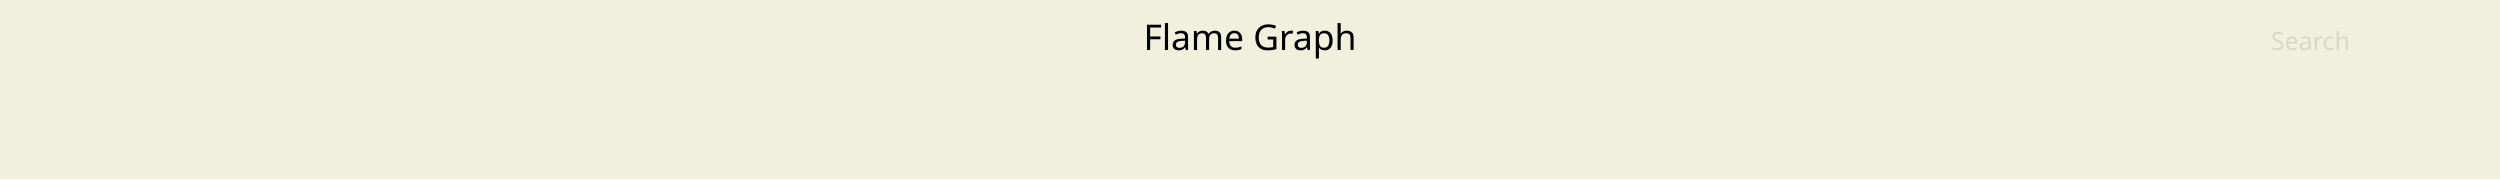
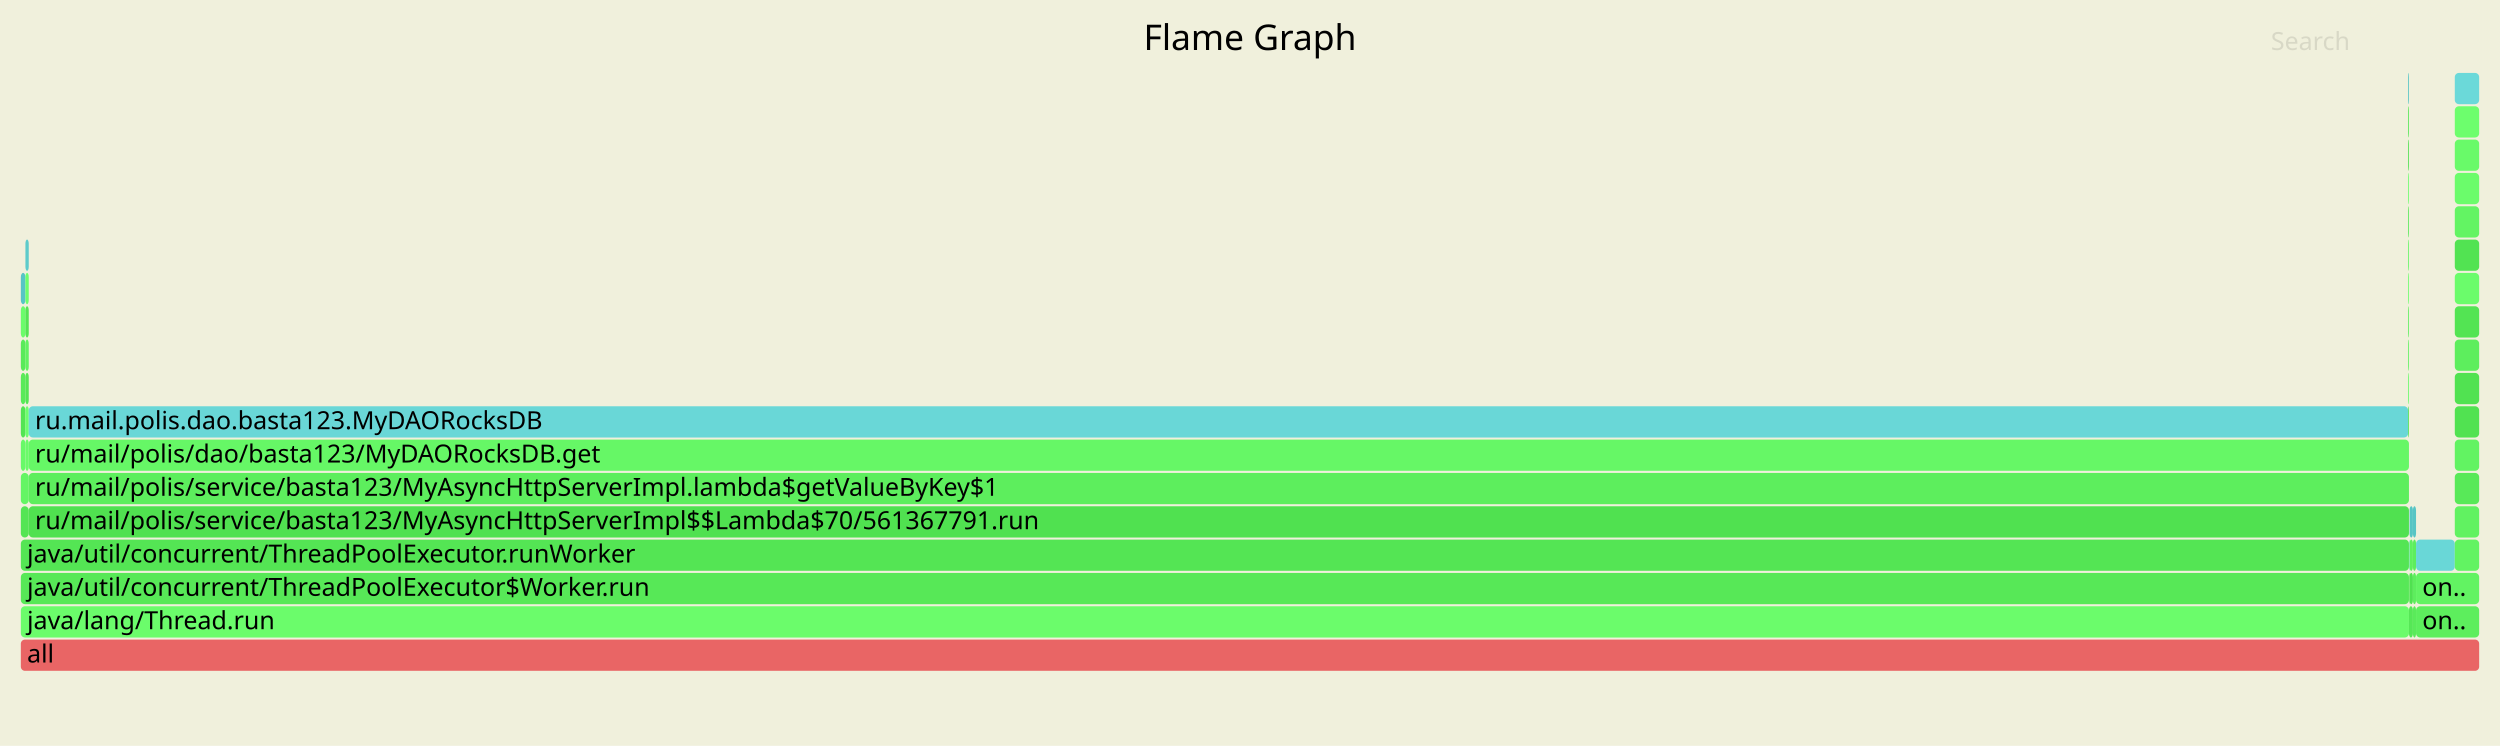
- <svg xmlns="http://www.w3.org/2000/svg" version="1.1" width="1200" height="86" viewBox="0 0 1200 86">
+ <svg xmlns="http://www.w3.org/2000/svg" version="1.1" width="1200" height="358" viewBox="0 0 1200 358">
  <style type="text/css">
	text { font-family:Verdana; font-size:12px; fill:rgb(0,0,0); }
	#search { opacity:0.1; cursor:pointer; }
	#search:hover, #search.show { opacity:1; }
	#subtitle { text-anchor:middle; font-color:rgb(160,160,160); }
	#title { text-anchor:middle; font-size:17px}
	#unzoom { cursor:pointer; }
	#frames &gt; *:hover { stroke:black; stroke-width:0.5; cursor:pointer; }
	.hide { display:none; }
	.parent { opacity:0.5; }
</style>
  <rect x="0" y="0" width="100%" height="100%" fill="rgb(240,240,220)" />
  <text id="title" x="600" y="24">Flame Graph</text>
-   <text id="details" x="10" y="69"> </text>
+   <text id="details" x="10" y="341"> </text>
  <text id="unzoom" x="10" y="24" class="hide">Reset Zoom</text>
  <text id="search" x="1090" y="24">Search</text>
-   <text id="matched" x="1090" y="69"> </text>
+   <text id="matched" x="1090" y="341"> </text>
  <g id="frames">
- </g>
+     <g>
+       <rect x="10.0" y="307.0" width="1180.0" height="15" fill="#e96565" rx="2" ry="2" />
+       <text x="13.0" y="318.0">all</text>
+     </g>
+     <g>
+       <rect x="10.0" y="291.0" width="1146.3" height="15" fill="#6bfc6b" rx="2" ry="2" />
+       <text x="13.0" y="302.0">java/lang/Thread.run</text>
+     </g>
+     <g>
+       <rect x="10.0" y="275.0" width="1146.3" height="15" fill="#57e857" rx="2" ry="2" />
+       <text x="13.0" y="286.0">java/util/concurrent/ThreadPoolExecutor$Worker.run</text>
+     </g>
+     <g>
+       <rect x="10.0" y="259.0" width="1146.3" height="15" fill="#54e554" rx="2" ry="2" />
+       <text x="13.0" y="270.0">java/util/concurrent/ThreadPoolExecutor.runWorker</text>
+     </g>
+     <g>
+       <rect x="10.0" y="243.0" width="3.8" height="15" fill="#54e554" rx="2" ry="2" />
+       <text x="13.0" y="254.0" />
+     </g>
+     <g>
+       <rect x="10.0" y="227.0" width="3.8" height="15" fill="#64f564" rx="2" ry="2" />
+       <text x="13.0" y="238.0" />
+     </g>
+     <g>
+       <rect x="10.0" y="211.0" width="2.2" height="15" fill="#68f968" rx="2" ry="2" />
+       <text x="13.0" y="222.0" />
+     </g>
+     <g>
+       <rect x="10.0" y="195.0" width="2.2" height="15" fill="#53e453" rx="2" ry="2" />
+       <text x="13.0" y="206.0" />
+     </g>
+     <g>
+       <rect x="10.0" y="179.0" width="2.2" height="15" fill="#59ea59" rx="2" ry="2" />
+       <text x="13.0" y="190.0" />
+     </g>
+     <g>
+       <rect x="10.0" y="163.0" width="2.2" height="15" fill="#59ea59" rx="2" ry="2" />
+       <text x="13.0" y="174.0" />
+     </g>
+     <g>
+       <rect x="10.0" y="147.0" width="2.2" height="15" fill="#6bfc6b" rx="2" ry="2" />
+       <text x="13.0" y="158.0" />
+     </g>
+     <g>
+       <rect x="10.0" y="131.0" width="2.2" height="15" fill="#57c5c5" rx="2" ry="2" />
+       <text x="13.0" y="142.0" />
+     </g>
+     <g>
+       <rect x="12.2" y="211.0" width="1.6" height="15" fill="#6afb6a" rx="2" ry="2" />
+       <text x="15.2" y="222.0" />
+     </g>
+     <g>
+       <rect x="12.2" y="195.0" width="1.6" height="15" fill="#6dfe6d" rx="2" ry="2" />
+       <text x="15.2" y="206.0" />
+     </g>
+     <g>
+       <rect x="12.2" y="179.0" width="1.6" height="15" fill="#54e554" rx="2" ry="2" />
+       <text x="15.2" y="190.0" />
+     </g>
+     <g>
+       <rect x="12.2" y="163.0" width="1.6" height="15" fill="#61f261" rx="2" ry="2" />
+       <text x="15.2" y="174.0" />
+     </g>
+     <g>
+       <rect x="12.2" y="147.0" width="1.6" height="15" fill="#54e554" rx="2" ry="2" />
+       <text x="15.2" y="158.0" />
+     </g>
+     <g>
+       <rect x="12.2" y="131.0" width="1.6" height="15" fill="#6dfe6d" rx="2" ry="2" />
+       <text x="15.2" y="142.0" />
+     </g>
+     <g>
+       <rect x="12.2" y="115.0" width="1.6" height="15" fill="#5dcbcb" rx="2" ry="2" />
+       <text x="15.2" y="126.0" />
+     </g>
+     <g>
+       <rect x="13.8" y="243.0" width="1142.5" height="15" fill="#50e150" rx="2" ry="2" />
+       <text x="16.8" y="254.0">ru/mail/polis/service/basta123/MyAsyncHttpServerImpl$$Lambda$70/561367791.run</text>
+     </g>
+     <g>
+       <rect x="13.8" y="227.0" width="1142.5" height="15" fill="#5dee5d" rx="2" ry="2" />
+       <text x="16.8" y="238.0">ru/mail/polis/service/basta123/MyAsyncHttpServerImpl.lambda$getValueByKey$1</text>
+     </g>
+     <g>
+       <rect x="13.8" y="211.0" width="1142.5" height="15" fill="#66f766" rx="2" ry="2" />
+       <text x="16.8" y="222.0">ru/mail/polis/dao/basta123/MyDAORocksDB.get</text>
+     </g>
+     <g>
+       <rect x="13.8" y="195.0" width="1142.1" height="15" fill="#69d7d7" rx="2" ry="2" />
+       <text x="16.8" y="206.0">ru.mail.polis.dao.basta123.MyDAORocksDB</text>
+     </g>
+     <g>
+       <rect x="1155.9" y="195.0" width="0.4" height="15" fill="#52e352" rx="2" ry="2" />
+       <text x="1158.9" y="206.0" />
+     </g>
+     <g>
+       <rect x="1155.9" y="179.0" width="0.4" height="15" fill="#6afb6a" rx="2" ry="2" />
+       <text x="1158.9" y="190.0" />
+     </g>
+     <g>
+       <rect x="1155.9" y="163.0" width="0.4" height="15" fill="#62f362" rx="2" ry="2" />
+       <text x="1158.9" y="174.0" />
+     </g>
+     <g>
+       <rect x="1155.9" y="147.0" width="0.4" height="15" fill="#5ff05f" rx="2" ry="2" />
+       <text x="1158.9" y="158.0" />
+     </g>
+     <g>
+       <rect x="1155.9" y="131.0" width="0.4" height="15" fill="#6dfe6d" rx="2" ry="2" />
+       <text x="1158.9" y="142.0" />
+     </g>
+     <g>
+       <rect x="1155.9" y="115.0" width="0.4" height="15" fill="#66f766" rx="2" ry="2" />
+       <text x="1158.9" y="126.0" />
+     </g>
+     <g>
+       <rect x="1155.9" y="99.0" width="0.4" height="15" fill="#5aeb5a" rx="2" ry="2" />
+       <text x="1158.9" y="110.0" />
+     </g>
+     <g>
+       <rect x="1155.9" y="83.0" width="0.4" height="15" fill="#6dfe6d" rx="2" ry="2" />
+       <text x="1158.9" y="94.0" />
+     </g>
+     <g>
+       <rect x="1155.9" y="67.0" width="0.4" height="15" fill="#51e251" rx="2" ry="2" />
+       <text x="1158.9" y="78.0" />
+     </g>
+     <g>
+       <rect x="1155.9" y="51.0" width="0.4" height="15" fill="#57e857" rx="2" ry="2" />
+       <text x="1158.9" y="62.0" />
+     </g>
+     <g>
+       <rect x="1155.9" y="35.0" width="0.4" height="15" fill="#57c5c5" rx="2" ry="2" />
+       <text x="1158.9" y="46.0" />
+     </g>
+     <g>
+       <rect x="1156.3" y="291.0" width="1.9" height="15" fill="#56e756" rx="2" ry="2" />
+       <text x="1159.3" y="302.0" />
+     </g>
+     <g>
+       <rect x="1156.3" y="275.0" width="0.3" height="15" fill="#5ced5c" rx="2" ry="2" />
+       <text x="1159.3" y="286.0" />
+     </g>
+     <g>
+       <rect x="1156.3" y="259.0" width="0.3" height="15" fill="#6bd9d9" rx="2" ry="2" />
+       <text x="1159.3" y="270.0" />
+     </g>
+     <g>
+       <rect x="1156.6" y="275.0" width="1.6" height="15" fill="#50e150" rx="2" ry="2" />
+       <text x="1159.6" y="286.0" />
+     </g>
+     <g>
+       <rect x="1156.6" y="259.0" width="1.6" height="15" fill="#5ff05f" rx="2" ry="2" />
+       <text x="1159.6" y="270.0" />
+     </g>
+     <g>
+       <rect x="1156.6" y="243.0" width="1.6" height="15" fill="#56c4c4" rx="2" ry="2" />
+       <text x="1159.6" y="254.0" />
+     </g>
+     <g>
+       <rect x="1158.2" y="291.0" width="1.5" height="15" fill="#5aeb5a" rx="2" ry="2" />
+       <text x="1161.2" y="302.0" />
+     </g>
+     <g>
+       <rect x="1158.2" y="275.0" width="1.5" height="15" fill="#5dee5d" rx="2" ry="2" />
+       <text x="1161.2" y="286.0" />
+     </g>
+     <g>
+       <rect x="1158.2" y="259.0" width="1.5" height="15" fill="#5dee5d" rx="2" ry="2" />
+       <text x="1161.2" y="270.0" />
+     </g>
+     <g>
+       <rect x="1158.2" y="243.0" width="1.5" height="15" fill="#57c5c5" rx="2" ry="2" />
+       <text x="1161.2" y="254.0" />
+     </g>
+     <g>
+       <rect x="1159.7" y="291.0" width="30.3" height="15" fill="#5dee5d" rx="2" ry="2" />
+       <text x="1162.7" y="302.0">on..</text>
+     </g>
+     <g>
+       <rect x="1159.7" y="275.0" width="30.3" height="15" fill="#62f362" rx="2" ry="2" />
+       <text x="1162.7" y="286.0">on..</text>
+     </g>
+     <g>
+       <rect x="1159.7" y="259.0" width="18.6" height="15" fill="#69d7d7" rx="2" ry="2" />
+       <text x="1162.7" y="270.0" />
+     </g>
+     <g>
+       <rect x="1178.3" y="259.0" width="11.7" height="15" fill="#62f362" rx="2" ry="2" />
+       <text x="1181.3" y="270.0" />
+     </g>
+     <g>
+       <rect x="1178.3" y="243.0" width="11.7" height="15" fill="#61f261" rx="2" ry="2" />
+       <text x="1181.3" y="254.0" />
+     </g>
+     <g>
+       <rect x="1178.3" y="227.0" width="11.7" height="15" fill="#58e958" rx="2" ry="2" />
+       <text x="1181.3" y="238.0" />
+     </g>
+     <g>
+       <rect x="1178.3" y="211.0" width="11.7" height="15" fill="#62f362" rx="2" ry="2" />
+       <text x="1181.3" y="222.0" />
+     </g>
+     <g>
+       <rect x="1178.3" y="195.0" width="11.7" height="15" fill="#51e251" rx="2" ry="2" />
+       <text x="1181.3" y="206.0" />
+     </g>
+     <g>
+       <rect x="1178.3" y="179.0" width="11.7" height="15" fill="#51e251" rx="2" ry="2" />
+       <text x="1181.3" y="190.0" />
+     </g>
+     <g>
+       <rect x="1178.3" y="163.0" width="11.7" height="15" fill="#5dee5d" rx="2" ry="2" />
+       <text x="1181.3" y="174.0" />
+     </g>
+     <g>
+       <rect x="1178.3" y="147.0" width="11.7" height="15" fill="#53e453" rx="2" ry="2" />
+       <text x="1181.3" y="158.0" />
+     </g>
+     <g>
+       <rect x="1178.3" y="131.0" width="11.7" height="15" fill="#6bfc6b" rx="2" ry="2" />
+       <text x="1181.3" y="142.0" />
+     </g>
+     <g>
+       <rect x="1178.3" y="115.0" width="11.7" height="15" fill="#52e352" rx="2" ry="2" />
+       <text x="1181.3" y="126.0" />
+     </g>
+     <g>
+       <rect x="1178.3" y="99.0" width="11.7" height="15" fill="#63f463" rx="2" ry="2" />
+       <text x="1181.3" y="110.0" />
+     </g>
+     <g>
+       <rect x="1178.3" y="83.0" width="11.7" height="15" fill="#6bfc6b" rx="2" ry="2" />
+       <text x="1181.3" y="94.0" />
+     </g>
+     <g>
+       <rect x="1178.3" y="67.0" width="11.7" height="15" fill="#69fa69" rx="2" ry="2" />
+       <text x="1181.3" y="78.0" />
+     </g>
+     <g>
+       <rect x="1178.3" y="51.0" width="11.7" height="15" fill="#6dfe6d" rx="2" ry="2" />
+       <text x="1181.3" y="62.0" />
+     </g>
+     <g>
+       <rect x="1178.3" y="35.0" width="11.7" height="15" fill="#6bd9d9" rx="2" ry="2" />
+       <text x="1181.3" y="46.0" />
+     </g>
+   </g>
</svg>
